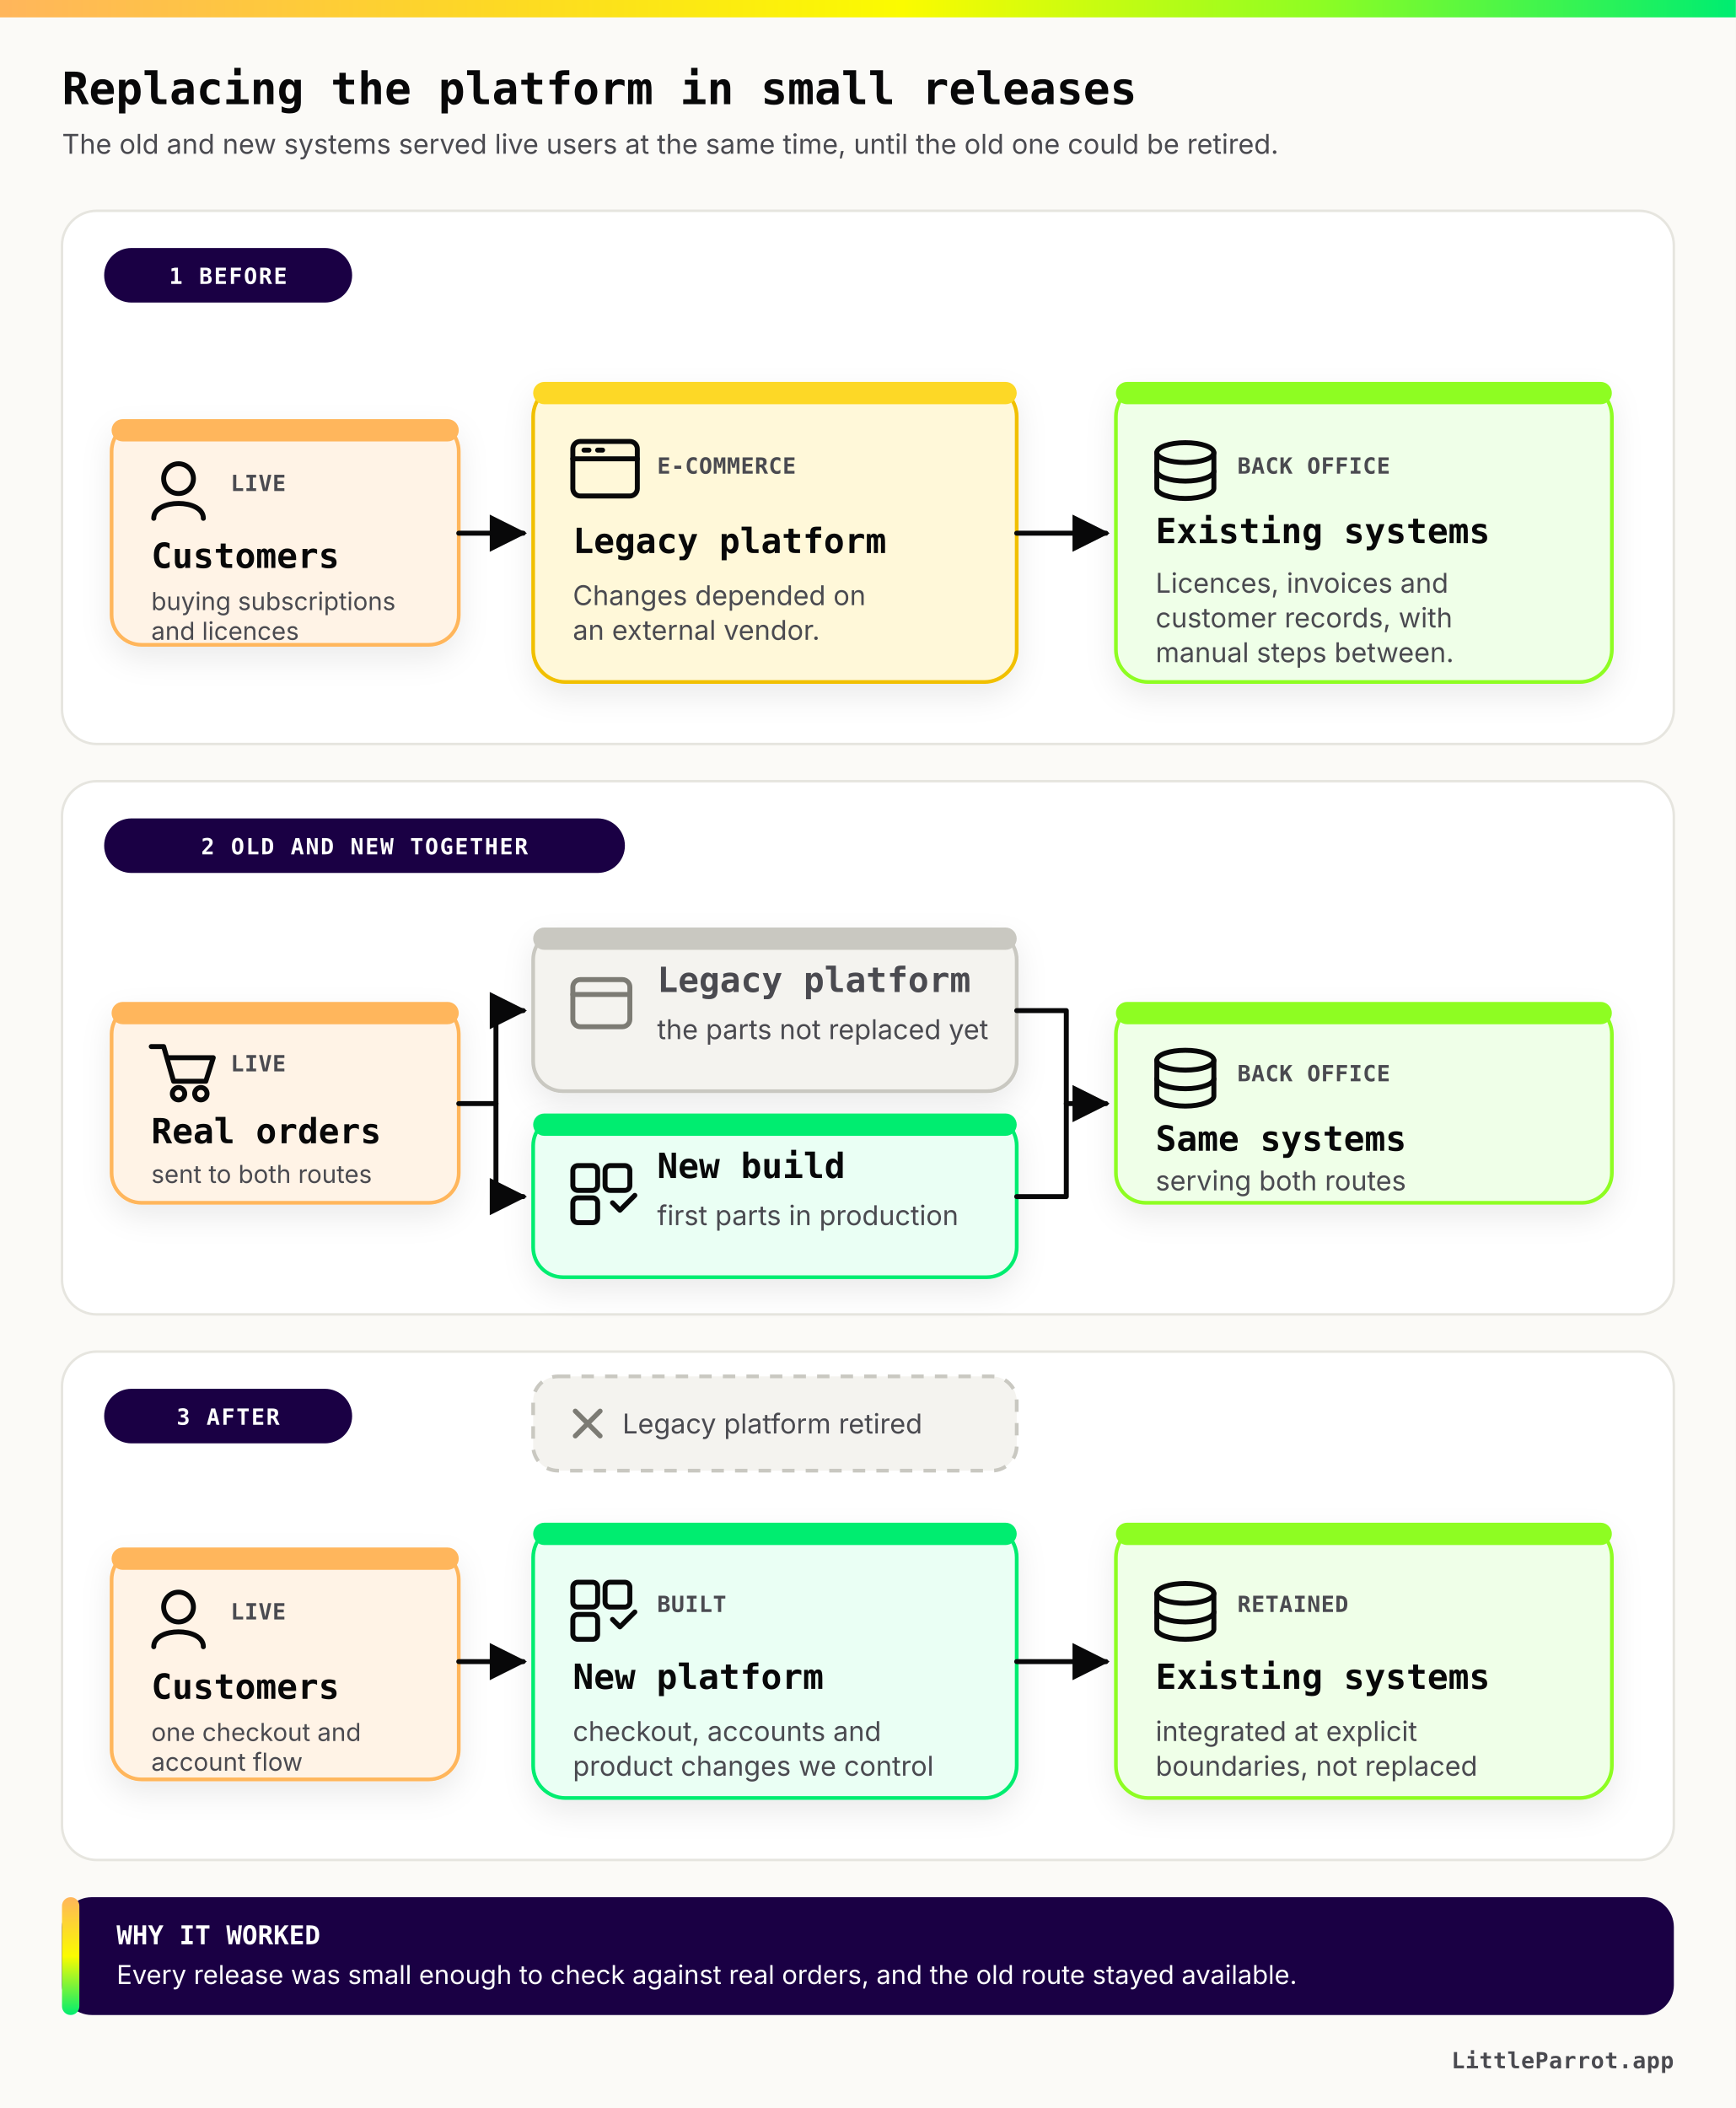
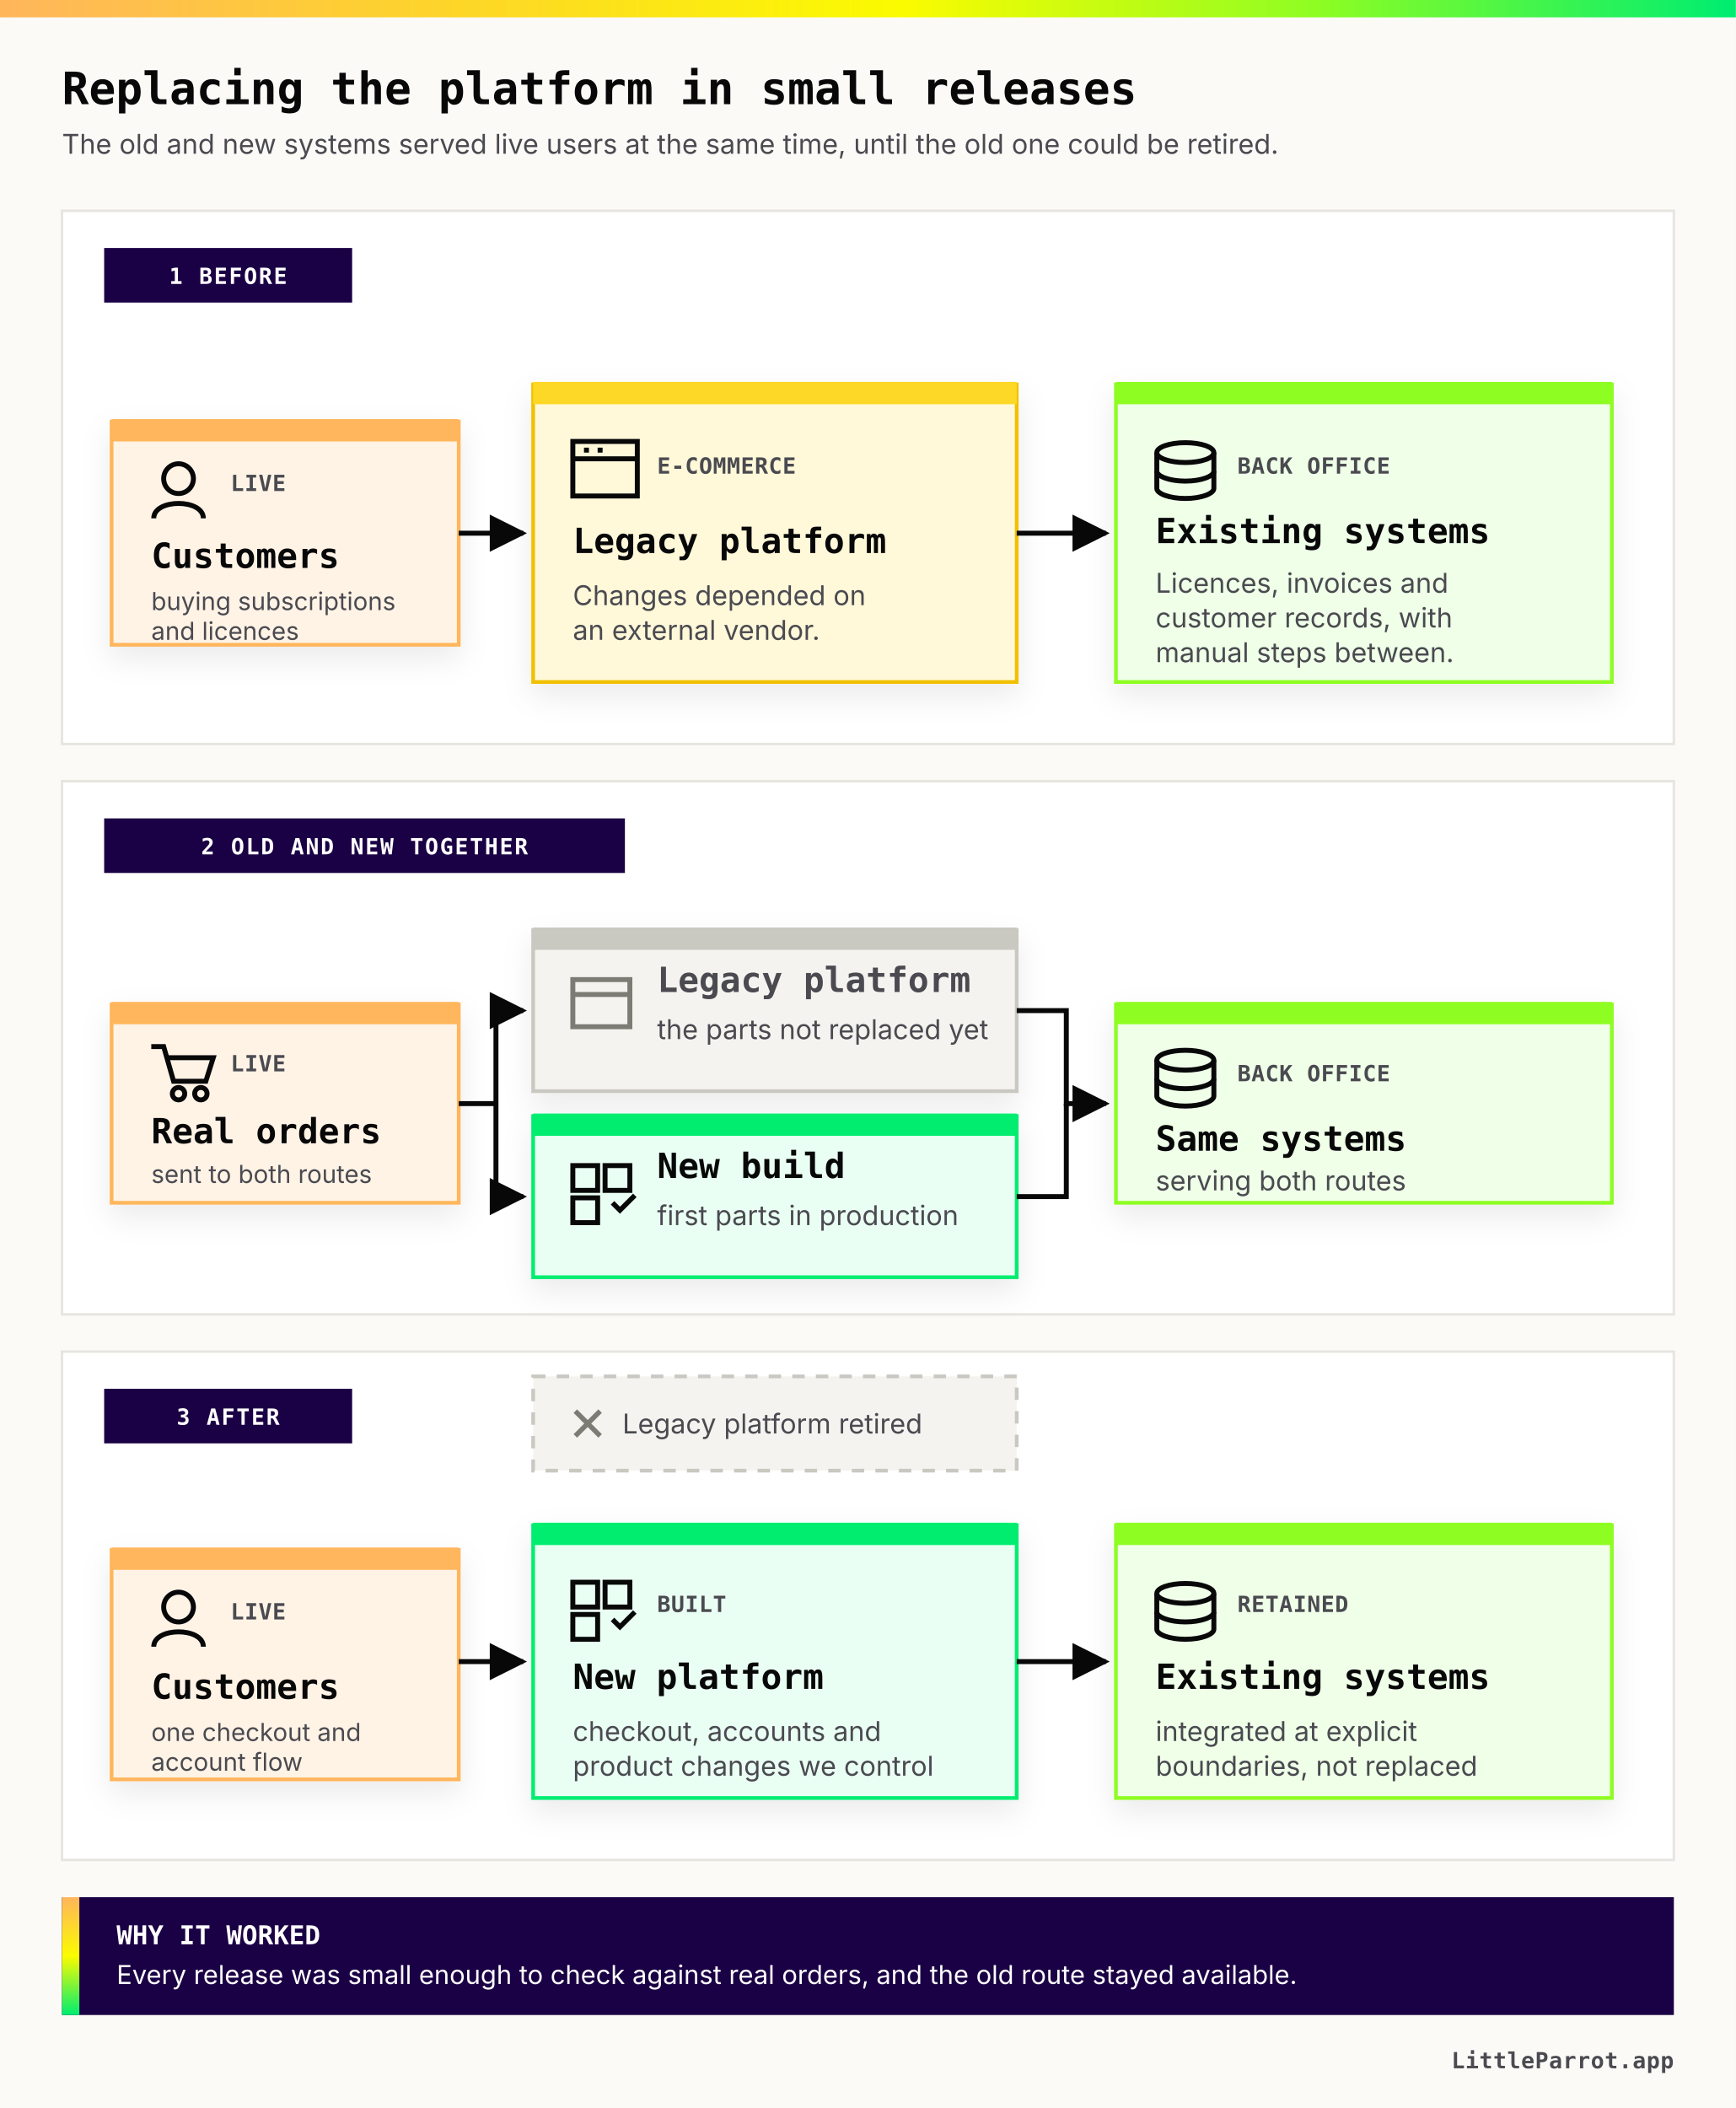
<svg xmlns="http://www.w3.org/2000/svg" width="1400" height="1700" viewBox="0 0 1400 1700" role="img" aria-labelledby="transition-title transition-description">
  <defs>
    <linearGradient id="brand-gradient" x1="0" y1="0" x2="1" y2="0">
      <stop offset="0%" stop-color="#ffb65b" />
      <stop offset="28%" stop-color="#fdd825" />
      <stop offset="52%" stop-color="#fbfb00" />
      <stop offset="76%" stop-color="#8efd23" />
      <stop offset="100%" stop-color="#00ed70" />
    </linearGradient>
    <linearGradient id="brand-gradient-v" x1="0" y1="0" x2="0" y2="1">
      <stop offset="0%" stop-color="#ffb65b" />
      <stop offset="50%" stop-color="#fbfb00" />
      <stop offset="100%" stop-color="#00ed70" />
    </linearGradient>
    <filter id="card-shadow" x="-20%" y="-20%" width="140%" height="160%">
      <feDropShadow dx="0" dy="10" stdDeviation="12" flood-color="#080809" flood-opacity="0.08" />
    </filter>
    <marker id="arrow" viewBox="0 0 12 12" refX="10" refY="6" markerWidth="9" markerHeight="9" orient="auto-start-reverse">
      <path d="M 1 1 L 11 6 L 1 11 z" fill="#080809" />
    </marker>
    <style>
      .display { font-family: "Space Mono", Menlo, Consolas, monospace; fill: #080809; }
      .copy { font-family: Inter, Arial, sans-serif; fill: #080809; }
      .muted { fill: #4a4a50; }
      .card-title { font-family: "Space Mono", Menlo, Consolas, monospace; font-size: 28px; font-weight: 700; fill: #080809; }
      .card-copy { font-family: Inter, Arial, sans-serif; font-size: 22px; fill: #4a4a50; }
      .card-copy-s { font-family: Inter, Arial, sans-serif; font-size: 20px; fill: #4a4a50; }
      .label { font-family: "Space Mono", Menlo, Consolas, monospace; font-size: 18px; font-weight: 700; fill: #4a4a50; letter-spacing: 0.4px; }
      .chip { font-family: "Space Mono", Menlo, Consolas, monospace; font-size: 18px; font-weight: 700; fill: #ffffff; letter-spacing: 1.2px; }
-       .connector { fill: none; stroke: #080809; stroke-width: 4; stroke-linecap: round; stroke-linejoin: round; marker-end: url(#arrow); }
-       .stem { fill: none; stroke: #080809; stroke-width: 4; stroke-linecap: round; stroke-linejoin: round; }
-       .icon { fill: none; stroke: #080809; stroke-width: 4; stroke-linecap: round; stroke-linejoin: round; }
-       .icon-muted { fill: none; stroke: #7c7b74; stroke-width: 4; stroke-linecap: round; stroke-linejoin: round; }
+       .connector { fill: none; stroke: #080809; stroke-width: 4; stroke-linecap: butt; stroke-linejoin: miter; marker-end: url(#arrow); }
+       .stem { fill: none; stroke: #080809; stroke-width: 4; stroke-linecap: butt; stroke-linejoin: miter; }
+       .icon { fill: none; stroke: #080809; stroke-width: 4; stroke-linecap: butt; stroke-linejoin: miter; }
+       .icon-muted { fill: none; stroke: #7c7b74; stroke-width: 4; stroke-linecap: butt; stroke-linejoin: miter; }
      .band { fill: #ffffff; stroke: #e6e5df; stroke-width: 2; }
    </style>
  </defs>
  <rect width="1400" height="1700" fill="#fbfaf7" />
  <rect x="0" y="0" width="1400" height="14" fill="url(#brand-gradient)" />
  <text x="50" y="84" class="display" font-size="36" font-weight="700">Replacing the platform in small releases</text>
  <text x="50" y="124" class="copy muted" font-size="22">The old and new systems served live users at the same time, until the old one could be retired.</text>
-   <rect x="50" y="170" width="1300" height="430" rx="28" class="band" />
-   <rect x="84" y="200" width="200" height="44" rx="22" fill="#1a0044" />
+   <rect x="50" y="170" width="1300" height="430" class="band" />
+   <rect x="84" y="200" width="200" height="44" fill="#1a0044" />
  <text x="184" y="229" text-anchor="middle" class="chip">1  BEFORE</text>
  <g filter="url(#card-shadow)">
-     <rect x="90" y="340" width="280" height="180" rx="24" fill="#fff3e6" stroke="#ffb65b" stroke-width="3" />
-     <rect x="90" y="338" width="280" height="18" rx="9" fill="#ffb65b" />
+     <rect x="90" y="340" width="280" height="180" fill="#fff3e6" stroke="#ffb65b" stroke-width="3" />
+     <rect x="90" y="338" width="280" height="18" fill="#ffb65b" />
  </g>
  <g transform="translate(122 372)">
    <circle cx="22" cy="14" r="12" class="icon" />
    <path d="M2 46 C2 30 42 30 42 46" class="icon" />
  </g>
  <text x="186" y="396" class="label">LIVE</text>
  <text x="122" y="458" class="card-title">Customers</text>
  <text x="122" y="492" class="card-copy-s">buying subscriptions</text>
  <text x="122" y="516" class="card-copy-s">and licences</text>
  <path d="M370 430 H422" class="connector" />
  <g filter="url(#card-shadow)">
-     <rect x="430" y="310" width="390" height="240" rx="26" fill="#fff8d9" stroke="#f1c000" stroke-width="3" />
-     <rect x="430" y="308" width="390" height="18" rx="9" fill="#fdd825" />
+     <rect x="430" y="310" width="390" height="240" fill="#fff8d9" stroke="#f1c000" stroke-width="3" />
+     <rect x="430" y="308" width="390" height="18" fill="#fdd825" />
  </g>
  <g transform="translate(462 356)">
-     <rect x="0" y="0" width="52" height="44" rx="6" class="icon" />
+     <rect x="0" y="0" width="52" height="44" class="icon" />
    <path d="M0 14 H52 M9 7 H13 M20 7 H24" class="icon" />
  </g>
  <text x="530" y="382" class="label">E-COMMERCE</text>
  <text x="462" y="446" class="card-title">Legacy platform</text>
  <text x="462" y="488" class="card-copy">Changes depended on</text>
  <text x="462" y="516" class="card-copy">an external vendor.</text>
  <path d="M820 430 H892" class="connector" />
  <g filter="url(#card-shadow)">
-     <rect x="900" y="310" width="400" height="240" rx="26" fill="#efffe8" stroke="#8efd23" stroke-width="3" />
-     <rect x="900" y="308" width="400" height="18" rx="9" fill="#8efd23" />
+     <rect x="900" y="310" width="400" height="240" fill="#efffe8" stroke="#8efd23" stroke-width="3" />
+     <rect x="900" y="308" width="400" height="18" fill="#8efd23" />
  </g>
  <g transform="translate(932 356)">
    <ellipse cx="24" cy="9" rx="23" ry="8" class="icon" />
    <path d="M1 9 V38 C1 42 11 46 24 46 C37 46 47 42 47 38 V9" class="icon" />
    <path d="M1 24 C1 28 11 32 24 32 C37 32 47 28 47 24" class="icon" />
  </g>
  <text x="998" y="382" class="label">BACK OFFICE</text>
  <text x="932" y="438" class="card-title">Existing systems</text>
  <text x="932" y="478" class="card-copy">Licences, invoices and</text>
  <text x="932" y="506" class="card-copy">customer records, with</text>
  <text x="932" y="534" class="card-copy">manual steps between.</text>
-   <rect x="50" y="630" width="1300" height="430" rx="28" class="band" />
-   <rect x="84" y="660" width="420" height="44" rx="22" fill="#1a0044" />
+   <rect x="50" y="630" width="1300" height="430" class="band" />
+   <rect x="84" y="660" width="420" height="44" fill="#1a0044" />
  <text x="294" y="689" text-anchor="middle" class="chip">2  OLD AND NEW TOGETHER</text>
  <g filter="url(#card-shadow)">
-     <rect x="90" y="810" width="280" height="160" rx="24" fill="#fff3e6" stroke="#ffb65b" stroke-width="3" />
-     <rect x="90" y="808" width="280" height="18" rx="9" fill="#ffb65b" />
+     <rect x="90" y="810" width="280" height="160" fill="#fff3e6" stroke="#ffb65b" stroke-width="3" />
+     <rect x="90" y="808" width="280" height="18" fill="#ffb65b" />
  </g>
  <g transform="translate(122 840)">
    <path d="M0 4 H10 L18 32 H44 L50 13 H14" class="icon" />
    <circle cx="22" cy="42" r="5" class="icon" />
    <circle cx="40" cy="42" r="5" class="icon" />
  </g>
  <text x="186" y="864" class="label">LIVE</text>
  <text x="122" y="922" class="card-title">Real orders</text>
  <text x="122" y="954" class="card-copy-s">sent to both routes</text>
  <path d="M370 890 H400" class="stem" />
-   <path d="M400 815 V965" class="stem" />
+   <path d="M400 813 V967" class="stem" />
  <path d="M400 815 H422" class="connector" />
  <path d="M400 965 H422" class="connector" />
  <g filter="url(#card-shadow)">
-     <rect x="430" y="750" width="390" height="130" rx="24" fill="#f4f3ef" stroke="#c9c8c1" stroke-width="3" />
-     <rect x="430" y="748" width="390" height="18" rx="9" fill="#c9c8c1" />
+     <rect x="430" y="750" width="390" height="130" fill="#f4f3ef" stroke="#c9c8c1" stroke-width="3" />
+     <rect x="430" y="748" width="390" height="18" fill="#c9c8c1" />
  </g>
  <g transform="translate(462 790)">
-     <rect x="0" y="0" width="46" height="38" rx="6" class="icon-muted" />
+     <rect x="0" y="0" width="46" height="38" class="icon-muted" />
    <path d="M0 12 H46" class="icon-muted" />
  </g>
  <text x="530" y="800" class="card-title" style="fill:#4a4a50">Legacy platform</text>
  <text x="530" y="838" class="card-copy">the parts not replaced yet</text>
  <g filter="url(#card-shadow)">
-     <rect x="430" y="900" width="390" height="130" rx="24" fill="#eafff4" stroke="#00ed70" stroke-width="3" />
-     <rect x="430" y="898" width="390" height="18" rx="9" fill="#00ed70" />
+     <rect x="430" y="900" width="390" height="130" fill="#eafff4" stroke="#00ed70" stroke-width="3" />
+     <rect x="430" y="898" width="390" height="18" fill="#00ed70" />
  </g>
  <g transform="translate(462 940)">
-     <rect x="0" y="0" width="20" height="20" rx="4" class="icon" />
-     <rect x="26" y="0" width="20" height="20" rx="4" class="icon" />
-     <rect x="0" y="26" width="20" height="20" rx="4" class="icon" />
+     <rect x="0" y="0" width="20" height="20" class="icon" />
+     <rect x="26" y="0" width="20" height="20" class="icon" />
+     <rect x="0" y="26" width="20" height="20" class="icon" />
    <path d="M32 30 L38 36 L50 24" class="icon" />
  </g>
  <text x="530" y="950" class="card-title">New build</text>
  <text x="530" y="988" class="card-copy">first parts in production</text>
  <path d="M820 815 H860 V890 H892" class="connector" />
  <path d="M820 965 H860 V890" class="stem" />
  <g filter="url(#card-shadow)">
-     <rect x="900" y="810" width="400" height="160" rx="24" fill="#efffe8" stroke="#8efd23" stroke-width="3" />
-     <rect x="900" y="808" width="400" height="18" rx="9" fill="#8efd23" />
+     <rect x="900" y="810" width="400" height="160" fill="#efffe8" stroke="#8efd23" stroke-width="3" />
+     <rect x="900" y="808" width="400" height="18" fill="#8efd23" />
  </g>
  <g transform="translate(932 846)">
    <ellipse cx="24" cy="9" rx="23" ry="8" class="icon" />
    <path d="M1 9 V38 C1 42 11 46 24 46 C37 46 47 42 47 38 V9" class="icon" />
    <path d="M1 24 C1 28 11 32 24 32 C37 32 47 28 47 24" class="icon" />
  </g>
  <text x="998" y="872" class="label">BACK OFFICE</text>
  <text x="932" y="928" class="card-title">Same systems</text>
  <text x="932" y="960" class="card-copy">serving both routes</text>
-   <rect x="50" y="1090" width="1300" height="410" rx="28" class="band" />
-   <rect x="84" y="1120" width="200" height="44" rx="22" fill="#1a0044" />
+   <rect x="50" y="1090" width="1300" height="410" class="band" />
+   <rect x="84" y="1120" width="200" height="44" fill="#1a0044" />
  <text x="184" y="1149" text-anchor="middle" class="chip">3  AFTER</text>
-   <rect x="430" y="1110" width="390" height="76" rx="20" fill="#f4f3ef" stroke="#c9c8c1" stroke-width="3" stroke-dasharray="10 9" />
+   <rect x="430" y="1110" width="390" height="76" fill="#f4f3ef" stroke="#c9c8c1" stroke-width="3" stroke-dasharray="10 9" />
  <g transform="translate(464 1138)">
    <path d="M0 0 L20 20 M20 0 L0 20" class="icon-muted" />
  </g>
  <text x="502" y="1156" class="card-copy">Legacy platform retired</text>
  <g filter="url(#card-shadow)">
-     <rect x="90" y="1250" width="280" height="185" rx="24" fill="#fff3e6" stroke="#ffb65b" stroke-width="3" />
-     <rect x="90" y="1248" width="280" height="18" rx="9" fill="#ffb65b" />
+     <rect x="90" y="1250" width="280" height="185" fill="#fff3e6" stroke="#ffb65b" stroke-width="3" />
+     <rect x="90" y="1248" width="280" height="18" fill="#ffb65b" />
  </g>
  <g transform="translate(122 1282)">
    <circle cx="22" cy="14" r="12" class="icon" />
    <path d="M2 46 C2 30 42 30 42 46" class="icon" />
  </g>
  <text x="186" y="1306" class="label">LIVE</text>
  <text x="122" y="1370" class="card-title">Customers</text>
  <text x="122" y="1404" class="card-copy-s">one checkout and</text>
  <text x="122" y="1428" class="card-copy-s">account flow</text>
  <path d="M370 1340 H422" class="connector" />
  <g filter="url(#card-shadow)">
-     <rect x="430" y="1230" width="390" height="220" rx="26" fill="#eafff4" stroke="#00ed70" stroke-width="3" />
-     <rect x="430" y="1228" width="390" height="18" rx="9" fill="#00ed70" />
+     <rect x="430" y="1230" width="390" height="220" fill="#eafff4" stroke="#00ed70" stroke-width="3" />
+     <rect x="430" y="1228" width="390" height="18" fill="#00ed70" />
  </g>
  <g transform="translate(462 1276)">
-     <rect x="0" y="0" width="20" height="20" rx="4" class="icon" />
-     <rect x="26" y="0" width="20" height="20" rx="4" class="icon" />
-     <rect x="0" y="26" width="20" height="20" rx="4" class="icon" />
+     <rect x="0" y="0" width="20" height="20" class="icon" />
+     <rect x="26" y="0" width="20" height="20" class="icon" />
+     <rect x="0" y="26" width="20" height="20" class="icon" />
    <path d="M32 30 L38 36 L50 24" class="icon" />
  </g>
  <text x="530" y="1300" class="label">BUILT</text>
  <text x="462" y="1362" class="card-title">New platform</text>
  <text x="462" y="1404" class="card-copy">checkout, accounts and</text>
  <text x="462" y="1432" class="card-copy">product changes we control</text>
  <path d="M820 1340 H892" class="connector" />
  <g filter="url(#card-shadow)">
-     <rect x="900" y="1230" width="400" height="220" rx="26" fill="#efffe8" stroke="#8efd23" stroke-width="3" />
-     <rect x="900" y="1228" width="400" height="18" rx="9" fill="#8efd23" />
+     <rect x="900" y="1230" width="400" height="220" fill="#efffe8" stroke="#8efd23" stroke-width="3" />
+     <rect x="900" y="1228" width="400" height="18" fill="#8efd23" />
  </g>
  <g transform="translate(932 1276)">
    <ellipse cx="24" cy="9" rx="23" ry="8" class="icon" />
    <path d="M1 9 V38 C1 42 11 46 24 46 C37 46 47 42 47 38 V9" class="icon" />
    <path d="M1 24 C1 28 11 32 24 32 C37 32 47 28 47 24" class="icon" />
  </g>
  <text x="998" y="1300" class="label">RETAINED</text>
  <text x="932" y="1362" class="card-title">Existing systems</text>
  <text x="932" y="1404" class="card-copy">integrated at explicit</text>
  <text x="932" y="1432" class="card-copy">boundaries, not replaced</text>
-   <rect x="50" y="1530" width="1300" height="95" rx="24" fill="#1a0044" />
-   <rect x="50" y="1530" width="14" height="95" rx="7" fill="url(#brand-gradient-v)" />
+   <rect x="50" y="1530" width="1300" height="95" fill="#1a0044" />
+   <rect x="50" y="1530" width="14" height="95" fill="url(#brand-gradient-v)" />
  <text x="94" y="1568" class="display" font-size="21" font-weight="700" style="fill:#ffffff">WHY IT WORKED</text>
  <text x="94" y="1600" class="copy" font-size="21" style="fill:#ffffff">Every release was small enough to check against real orders, and the old route stayed available.</text>
  <text x="1350" y="1668" text-anchor="end" class="label">LittleParrot.app</text>
</svg>
